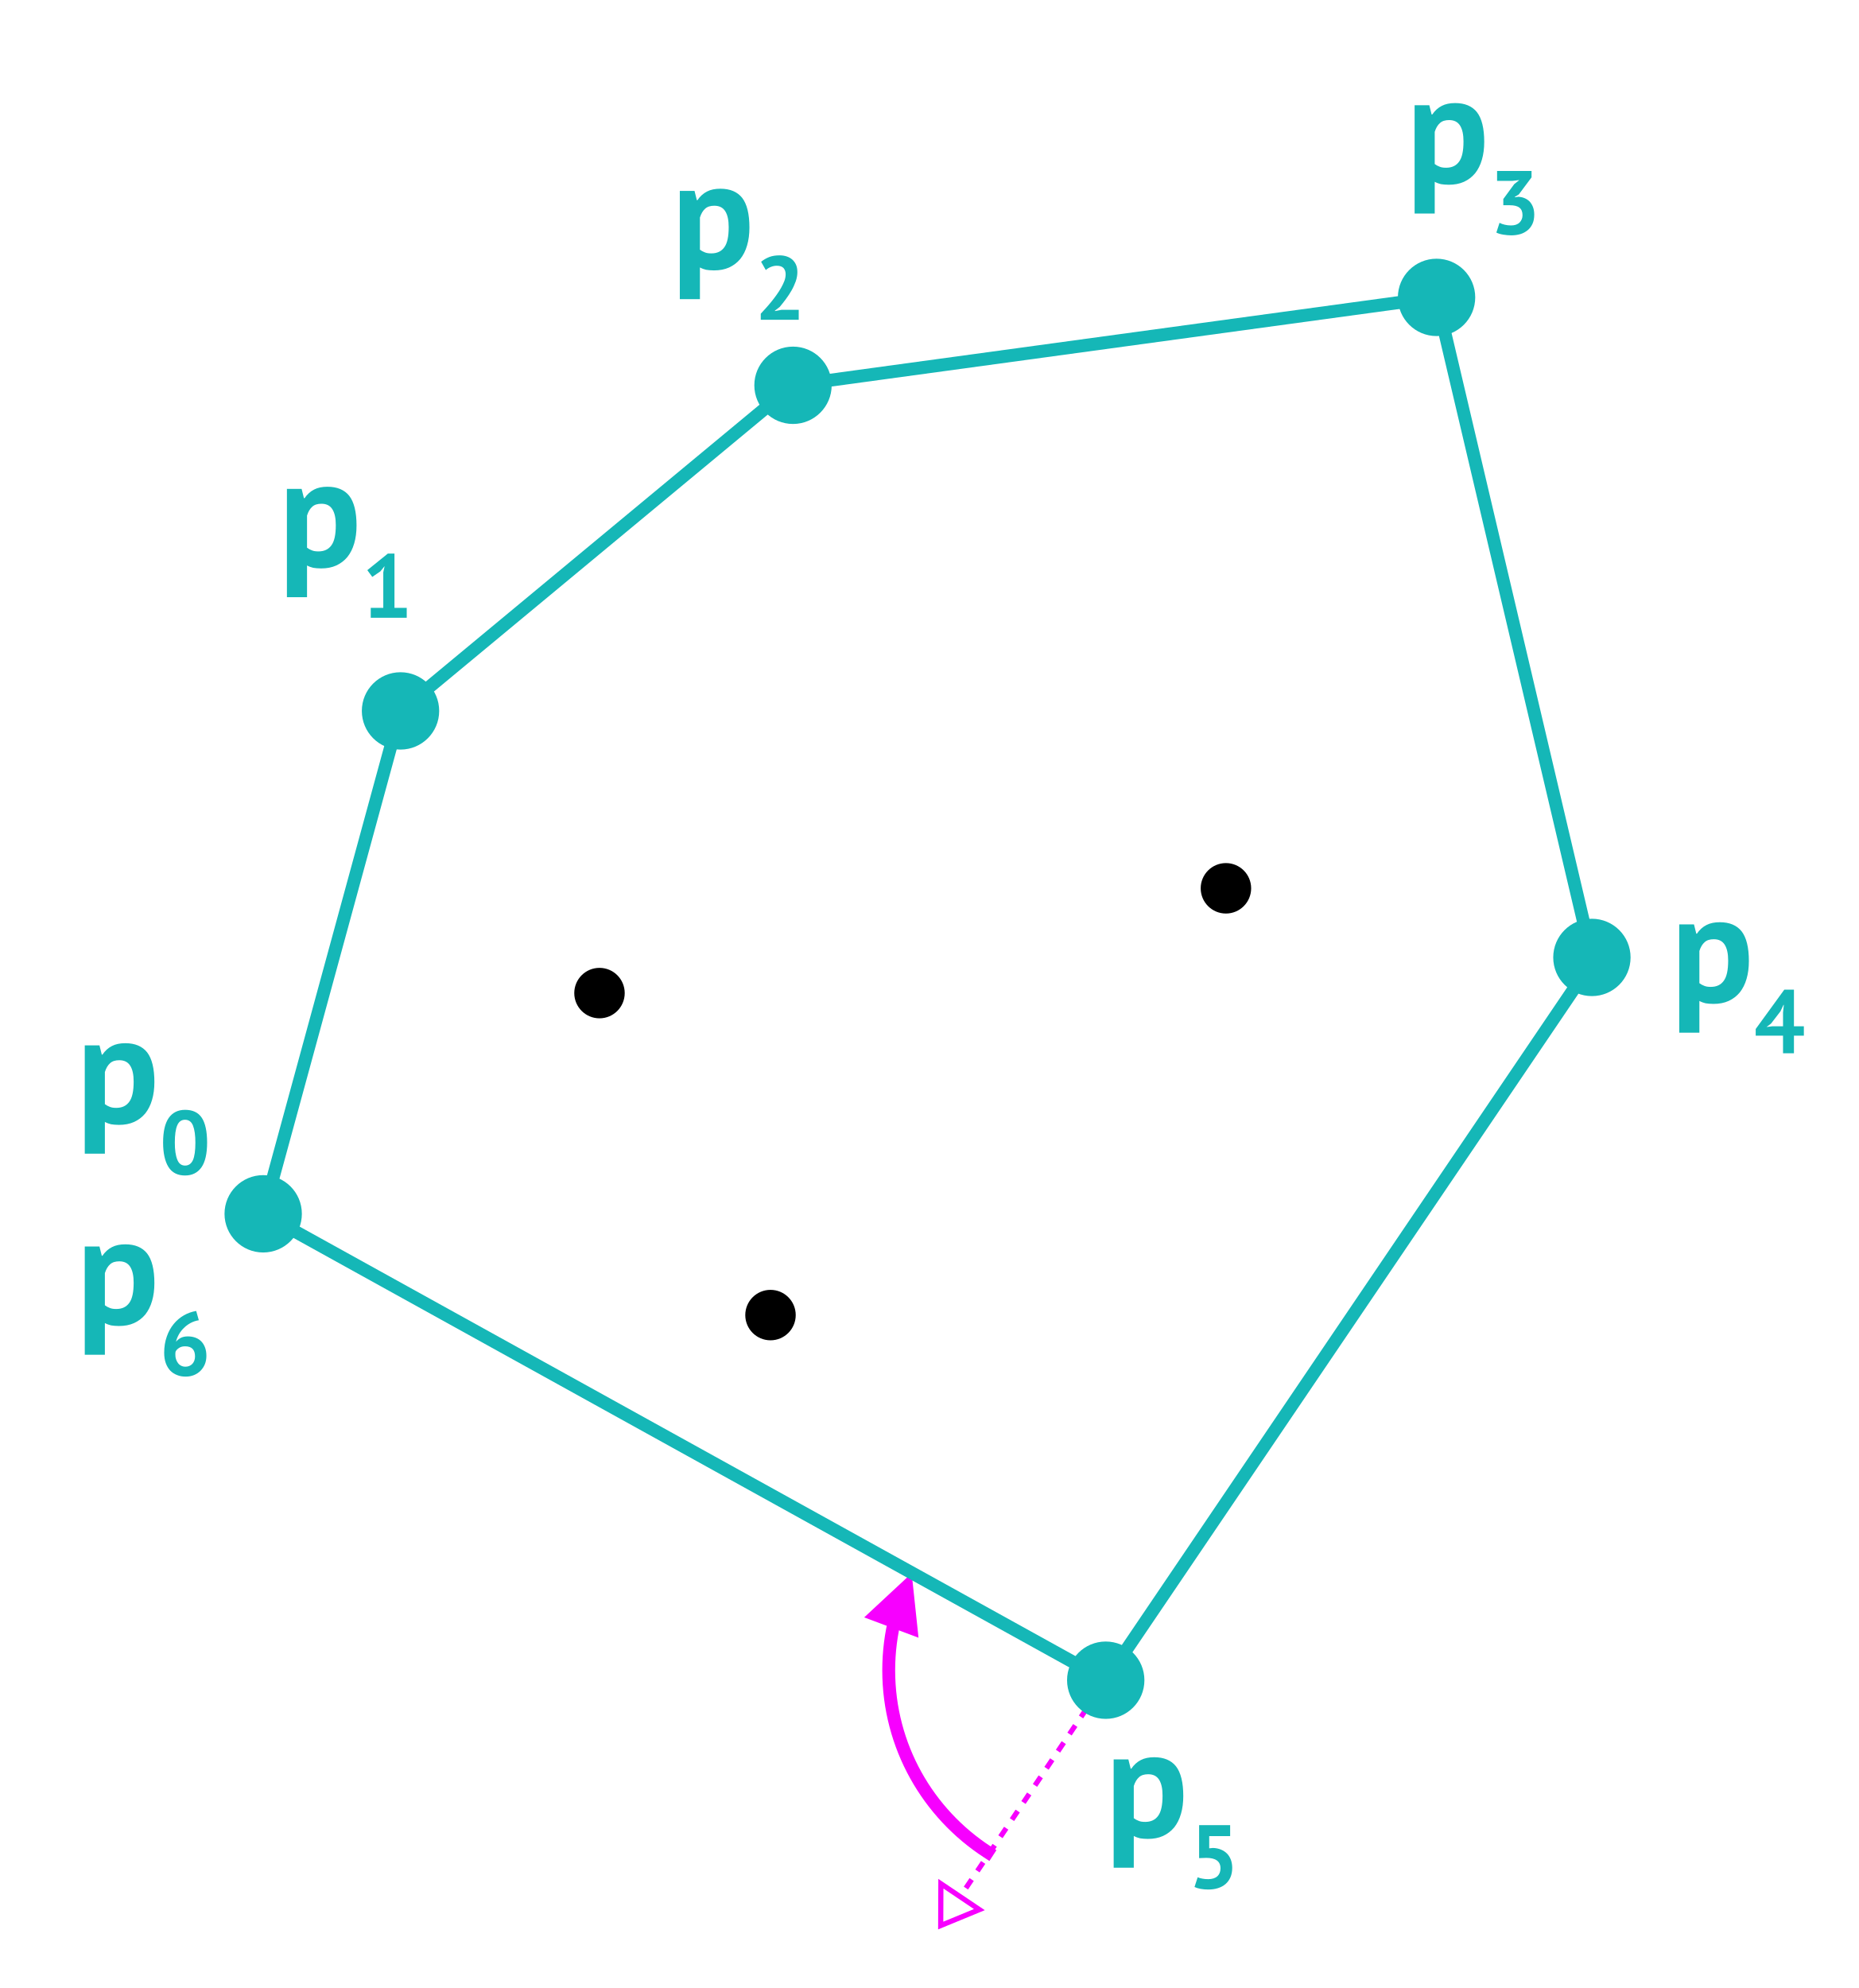
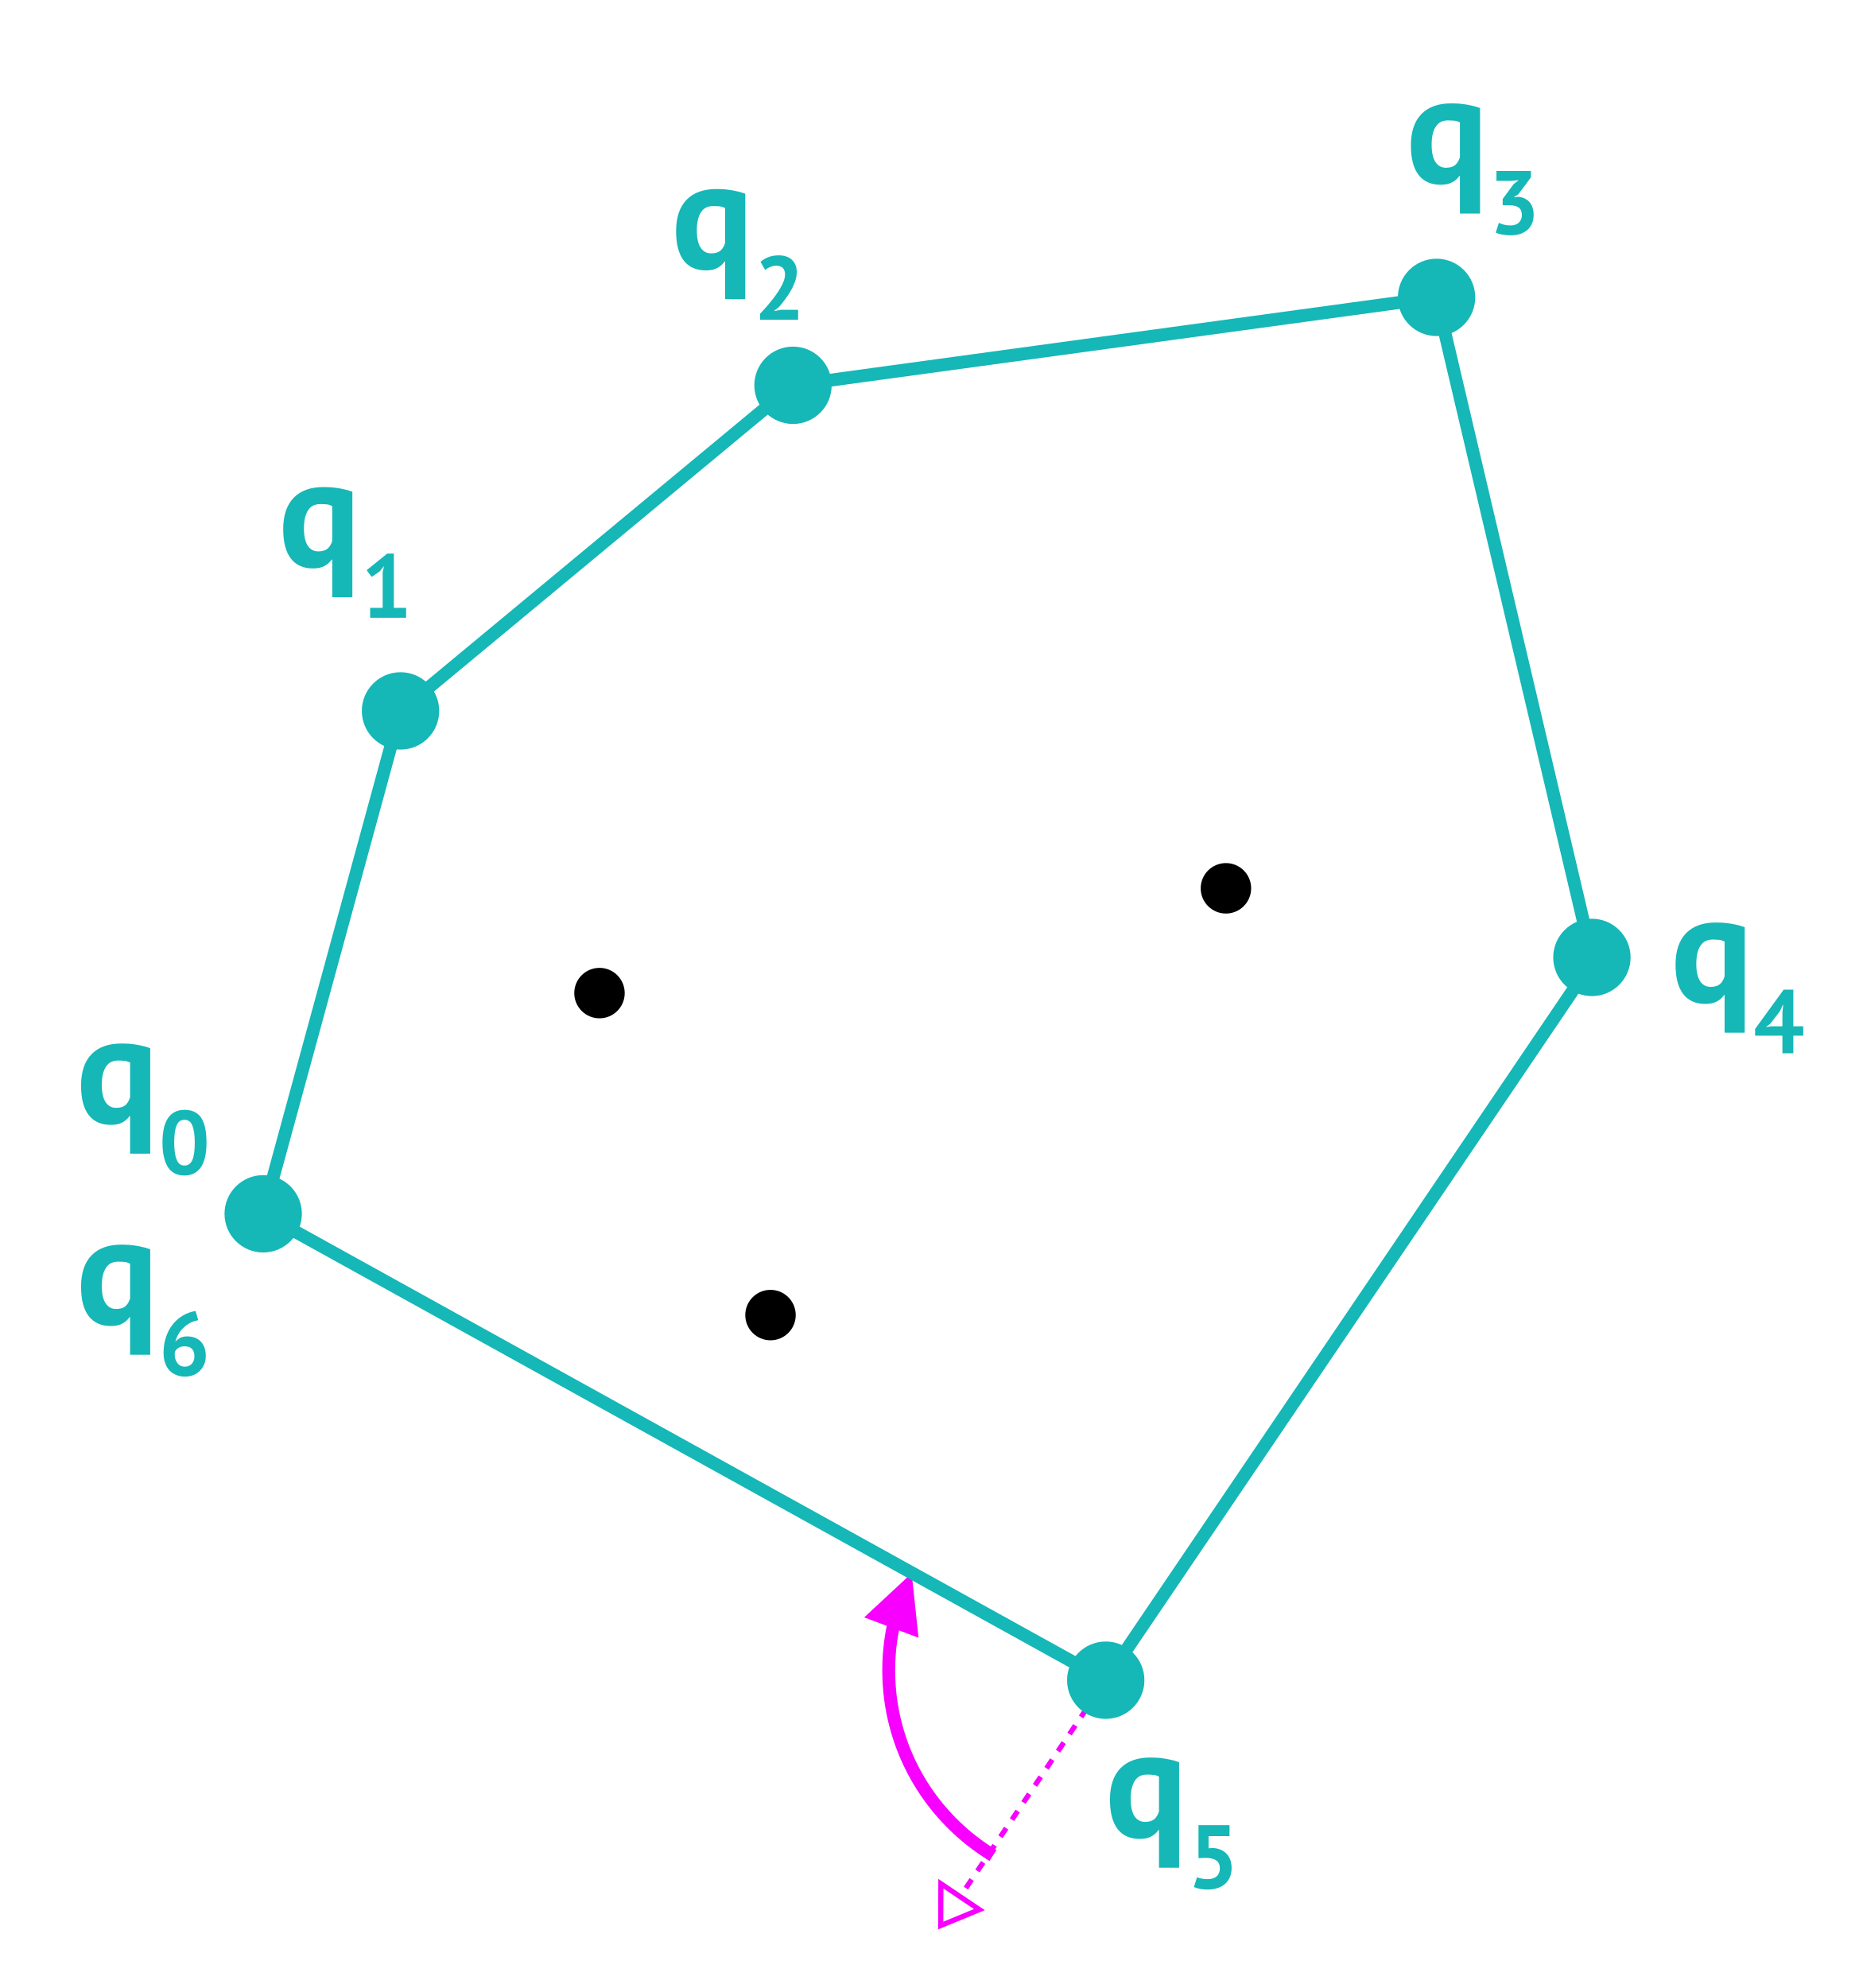
<svg xmlns="http://www.w3.org/2000/svg" width="100%" height="100%" viewBox="0 0 721 771" version="1.1" xml:space="preserve" style="fill-rule:evenodd;clip-rule:evenodd;stroke-miterlimit:10;">
-   <rect id="Geometric-Operations" x="-5182" y="-2034" width="6739" height="2861" style="fill:none;" />
-   <g id="Geometric-Operations1">
+   <rect id="Geometric-Operations-1" x="-5182" y="-2034" width="6739" height="2861" style="fill:none;" />
+   <g id="Geometric-Operations-11">
    <path d="M379.87,740.603L364.867,746.781L364.935,730.556L379.87,740.603Z" style="fill:none;stroke:rgb(247,0,255);stroke-width:2px;" />
    <path d="M617.44,371.317C617.44,371.317 416.615,669.855 372.402,735.579" style="fill:none;stroke:rgb(247,0,255);stroke-width:2px;stroke-linecap:square;stroke-linejoin:round;stroke-dasharray:2,6,0,0;" />
    <path d="M335.188,627.265L353.611,610.136L356.26,635.152L335.188,627.265Z" style="fill:rgb(247,0,255);" />
    <path d="M383.023,718.277C359.964,703.3 344.7,677.318 344.7,647.799C344.7,640.618 345.603,633.648 347.301,626.994" style="fill:none;stroke:rgb(247,0,255);stroke-width:5px;stroke-linecap:square;stroke-linejoin:round;" />
    <path d="M102.083,470.748L155.34,275.709" style="fill:none;stroke:rgb(21,183,183);stroke-width:5px;stroke-linecap:square;stroke-linejoin:round;" />
    <path d="M155.34,275.709L307.574,149.426" style="fill:none;stroke:rgb(21,183,183);stroke-width:5px;stroke-linecap:square;stroke-linejoin:round;" />
    <path d="M307.574,149.426L557.184,115.335" style="fill:none;stroke:rgb(21,183,183);stroke-width:5px;stroke-linecap:square;stroke-linejoin:round;" />
    <path d="M557.184,115.335L617.44,371.317" style="fill:none;stroke:rgb(21,183,183);stroke-width:5px;stroke-linecap:square;stroke-linejoin:round;" />
    <path d="M617.44,373.229L428.877,651.627" style="fill:none;stroke:rgb(21,183,183);stroke-width:5px;stroke-linecap:square;stroke-linejoin:round;" />
    <path d="M428.877,651.627L102.083,470.748" style="fill:none;stroke:rgb(21,183,183);stroke-width:5px;stroke-linecap:square;stroke-linejoin:round;" />
    <circle cx="307.574" cy="149.426" r="15" style="fill:rgb(21,183,183);" />
    <circle cx="428.877" cy="651.627" r="15" style="fill:rgb(21,183,183);" />
    <circle cx="155.34" cy="275.709" r="15" style="fill:rgb(21,183,183);" />
    <circle cx="475.491" cy="344.509" r="9.784" />
    <circle cx="298.849" cy="510.023" r="9.784" />
    <circle cx="102.083" cy="470.748" r="15" style="fill:rgb(21,183,183);" />
    <circle cx="232.522" cy="385.147" r="9.784" />
    <circle cx="557.184" cy="115.335" r="15" style="fill:rgb(21,183,183);" />
    <circle cx="617.44" cy="371.317" r="15" style="fill:rgb(21,183,183);" />
    <g transform="matrix(1,0,0,1,-339.043,-1518.46)">
      <g transform="matrix(60,0,0,60,368.503,1953.88)">
-         <path d="M0.057,-0.5L0.152,-0.5L0.167,-0.44L0.171,-0.44C0.188,-0.465 0.209,-0.484 0.233,-0.496C0.256,-0.508 0.285,-0.514 0.319,-0.514C0.382,-0.514 0.429,-0.494 0.46,-0.455C0.491,-0.415 0.507,-0.351 0.507,-0.263C0.507,-0.22 0.502,-0.182 0.492,-0.148C0.482,-0.113 0.467,-0.084 0.448,-0.06C0.428,-0.036 0.404,-0.018 0.376,-0.005C0.347,0.008 0.315,0.014 0.278,0.014C0.257,0.014 0.24,0.012 0.227,0.01C0.214,0.007 0.2,0.002 0.187,-0.005L0.187,0.2L0.057,0.2L0.057,-0.5ZM0.28,-0.404C0.255,-0.404 0.235,-0.398 0.221,-0.385C0.206,-0.372 0.195,-0.353 0.187,-0.328L0.187,-0.12C0.196,-0.113 0.207,-0.107 0.218,-0.103C0.229,-0.098 0.243,-0.096 0.261,-0.096C0.298,-0.096 0.326,-0.109 0.345,-0.136C0.364,-0.162 0.373,-0.205 0.373,-0.266C0.373,-0.31 0.366,-0.344 0.351,-0.368C0.336,-0.392 0.313,-0.404 0.28,-0.404Z" style="fill:rgb(21,183,183);fill-rule:nonzero;" />
+         <path d="M0.48,0.2L0.35,0.2L0.35,-0.043L0.346,-0.043C0.335,-0.026 0.319,-0.012 0.3,-0.002C0.281,0.009 0.256,0.014 0.225,0.014C0.163,0.014 0.116,-0.007 0.083,-0.049C0.05,-0.091 0.033,-0.155 0.033,-0.24C0.033,-0.329 0.056,-0.397 0.101,-0.443C0.146,-0.489 0.21,-0.512 0.294,-0.512C0.312,-0.512 0.33,-0.511 0.348,-0.51C0.366,-0.508 0.383,-0.506 0.4,-0.503C0.416,-0.5 0.431,-0.496 0.445,-0.493C0.459,-0.489 0.471,-0.485 0.48,-0.482L0.48,0.2ZM0.26,-0.096C0.285,-0.096 0.305,-0.102 0.319,-0.113C0.332,-0.124 0.343,-0.141 0.35,-0.164L0.35,-0.389C0.34,-0.394 0.329,-0.398 0.316,-0.4C0.303,-0.401 0.289,-0.402 0.273,-0.402C0.238,-0.402 0.211,-0.389 0.194,-0.362C0.176,-0.335 0.167,-0.296 0.167,-0.245C0.167,-0.196 0.175,-0.159 0.191,-0.134C0.207,-0.109 0.23,-0.096 0.26,-0.096Z" style="fill:rgb(21,183,183);fill-rule:nonzero;" />
      </g>
-       <g transform="matrix(34.98,0,0,34.98,400.903,1973.86)">
+       <g transform="matrix(34.98,0,0,34.98,400.663,1973.86)">
        <path d="M0.04,-0.351C0.04,-0.474 0.061,-0.565 0.103,-0.625C0.145,-0.684 0.205,-0.714 0.284,-0.714C0.368,-0.714 0.43,-0.685 0.469,-0.626C0.508,-0.567 0.528,-0.475 0.528,-0.351C0.528,-0.228 0.507,-0.136 0.465,-0.076C0.422,-0.016 0.362,0.014 0.283,0.014C0.2,0.014 0.138,-0.018 0.099,-0.081C0.06,-0.144 0.04,-0.234 0.04,-0.351ZM0.17,-0.351C0.17,-0.27 0.179,-0.207 0.197,-0.163C0.214,-0.118 0.243,-0.096 0.284,-0.096C0.323,-0.096 0.352,-0.116 0.371,-0.157C0.389,-0.198 0.398,-0.262 0.398,-0.351C0.398,-0.432 0.389,-0.494 0.372,-0.538C0.355,-0.582 0.325,-0.604 0.283,-0.604C0.243,-0.604 0.214,-0.583 0.197,-0.542C0.179,-0.501 0.17,-0.437 0.17,-0.351Z" style="fill:rgb(21,183,183);fill-rule:nonzero;" />
      </g>
    </g>
    <g transform="matrix(1,0,0,1,-339.043,-1440.46)">
      <g transform="matrix(60,0,0,60,368.503,1953.88)">
-         <path d="M0.057,-0.5L0.152,-0.5L0.167,-0.44L0.171,-0.44C0.188,-0.465 0.209,-0.484 0.233,-0.496C0.256,-0.508 0.285,-0.514 0.319,-0.514C0.382,-0.514 0.429,-0.494 0.46,-0.455C0.491,-0.415 0.507,-0.351 0.507,-0.263C0.507,-0.22 0.502,-0.182 0.492,-0.148C0.482,-0.113 0.467,-0.084 0.448,-0.06C0.428,-0.036 0.404,-0.018 0.376,-0.005C0.347,0.008 0.315,0.014 0.278,0.014C0.257,0.014 0.24,0.012 0.227,0.01C0.214,0.007 0.2,0.002 0.187,-0.005L0.187,0.2L0.057,0.2L0.057,-0.5ZM0.28,-0.404C0.255,-0.404 0.235,-0.398 0.221,-0.385C0.206,-0.372 0.195,-0.353 0.187,-0.328L0.187,-0.12C0.196,-0.113 0.207,-0.107 0.218,-0.103C0.229,-0.098 0.243,-0.096 0.261,-0.096C0.298,-0.096 0.326,-0.109 0.345,-0.136C0.364,-0.162 0.373,-0.205 0.373,-0.266C0.373,-0.31 0.366,-0.344 0.351,-0.368C0.336,-0.392 0.313,-0.404 0.28,-0.404Z" style="fill:rgb(21,183,183);fill-rule:nonzero;" />
+         <path d="M0.48,0.2L0.35,0.2L0.35,-0.043L0.346,-0.043C0.335,-0.026 0.319,-0.012 0.3,-0.002C0.281,0.009 0.256,0.014 0.225,0.014C0.163,0.014 0.116,-0.007 0.083,-0.049C0.05,-0.091 0.033,-0.155 0.033,-0.24C0.033,-0.329 0.056,-0.397 0.101,-0.443C0.146,-0.489 0.21,-0.512 0.294,-0.512C0.312,-0.512 0.33,-0.511 0.348,-0.51C0.366,-0.508 0.383,-0.506 0.4,-0.503C0.416,-0.5 0.431,-0.496 0.445,-0.493C0.459,-0.489 0.471,-0.485 0.48,-0.482L0.48,0.2ZM0.26,-0.096C0.285,-0.096 0.305,-0.102 0.319,-0.113C0.332,-0.124 0.343,-0.141 0.35,-0.164L0.35,-0.389C0.34,-0.394 0.329,-0.398 0.316,-0.4C0.303,-0.401 0.289,-0.402 0.273,-0.402C0.238,-0.402 0.211,-0.389 0.194,-0.362C0.176,-0.335 0.167,-0.296 0.167,-0.245C0.167,-0.196 0.175,-0.159 0.191,-0.134C0.207,-0.109 0.23,-0.096 0.26,-0.096Z" style="fill:rgb(21,183,183);fill-rule:nonzero;" />
      </g>
-       <g transform="matrix(34.98,0,0,34.98,400.903,1973.86)">
+       <g transform="matrix(34.98,0,0,34.98,400.663,1973.86)">
        <path d="M0.52,-0.217C0.52,-0.184 0.515,-0.154 0.504,-0.126C0.493,-0.098 0.477,-0.074 0.457,-0.053C0.437,-0.032 0.413,-0.016 0.385,-0.004C0.356,0.008 0.325,0.014 0.291,0.014C0.256,0.014 0.225,0.009 0.196,-0.003C0.167,-0.014 0.141,-0.03 0.12,-0.052C0.099,-0.074 0.082,-0.102 0.07,-0.135C0.058,-0.168 0.052,-0.207 0.052,-0.251C0.052,-0.317 0.062,-0.377 0.081,-0.43C0.099,-0.483 0.125,-0.53 0.158,-0.57C0.19,-0.609 0.228,-0.641 0.271,-0.666C0.314,-0.69 0.359,-0.706 0.407,-0.714L0.436,-0.611C0.403,-0.606 0.372,-0.595 0.344,-0.58C0.316,-0.565 0.291,-0.546 0.27,-0.525C0.248,-0.504 0.23,-0.48 0.215,-0.454C0.2,-0.427 0.189,-0.4 0.183,-0.372C0.196,-0.389 0.214,-0.403 0.235,-0.415C0.256,-0.426 0.283,-0.432 0.315,-0.432C0.345,-0.432 0.373,-0.427 0.398,-0.418C0.423,-0.409 0.445,-0.395 0.463,-0.377C0.481,-0.358 0.495,-0.336 0.505,-0.309C0.515,-0.282 0.52,-0.252 0.52,-0.217ZM0.394,-0.21C0.394,-0.285 0.357,-0.322 0.284,-0.322C0.257,-0.322 0.235,-0.316 0.217,-0.304C0.198,-0.292 0.185,-0.278 0.178,-0.262C0.177,-0.255 0.176,-0.248 0.176,-0.243L0.176,-0.227C0.176,-0.211 0.178,-0.195 0.183,-0.18C0.188,-0.164 0.195,-0.15 0.204,-0.138C0.213,-0.125 0.224,-0.115 0.238,-0.108C0.252,-0.1 0.269,-0.096 0.288,-0.096C0.319,-0.096 0.345,-0.107 0.365,-0.128C0.384,-0.149 0.394,-0.177 0.394,-0.21Z" style="fill:rgb(21,183,183);fill-rule:nonzero;" />
      </g>
    </g>
    <g transform="matrix(1,0,0,1,-260.636,-1734.27)">
      <g transform="matrix(60,0,0,60,368.503,1953.88)">
-         <path d="M0.057,-0.5L0.152,-0.5L0.167,-0.44L0.171,-0.44C0.188,-0.465 0.209,-0.484 0.233,-0.496C0.256,-0.508 0.285,-0.514 0.319,-0.514C0.382,-0.514 0.429,-0.494 0.46,-0.455C0.491,-0.415 0.507,-0.351 0.507,-0.263C0.507,-0.22 0.502,-0.182 0.492,-0.148C0.482,-0.113 0.467,-0.084 0.448,-0.06C0.428,-0.036 0.404,-0.018 0.376,-0.005C0.347,0.008 0.315,0.014 0.278,0.014C0.257,0.014 0.24,0.012 0.227,0.01C0.214,0.007 0.2,0.002 0.187,-0.005L0.187,0.2L0.057,0.2L0.057,-0.5ZM0.28,-0.404C0.255,-0.404 0.235,-0.398 0.221,-0.385C0.206,-0.372 0.195,-0.353 0.187,-0.328L0.187,-0.12C0.196,-0.113 0.207,-0.107 0.218,-0.103C0.229,-0.098 0.243,-0.096 0.261,-0.096C0.298,-0.096 0.326,-0.109 0.345,-0.136C0.364,-0.162 0.373,-0.205 0.373,-0.266C0.373,-0.31 0.366,-0.344 0.351,-0.368C0.336,-0.392 0.313,-0.404 0.28,-0.404Z" style="fill:rgb(21,183,183);fill-rule:nonzero;" />
+         <path d="M0.48,0.2L0.35,0.2L0.35,-0.043L0.346,-0.043C0.335,-0.026 0.319,-0.012 0.3,-0.002C0.281,0.009 0.256,0.014 0.225,0.014C0.163,0.014 0.116,-0.007 0.083,-0.049C0.05,-0.091 0.033,-0.155 0.033,-0.24C0.033,-0.329 0.056,-0.397 0.101,-0.443C0.146,-0.489 0.21,-0.512 0.294,-0.512C0.312,-0.512 0.33,-0.511 0.348,-0.51C0.366,-0.508 0.383,-0.506 0.4,-0.503C0.416,-0.5 0.431,-0.496 0.445,-0.493C0.459,-0.489 0.471,-0.485 0.48,-0.482L0.48,0.2ZM0.26,-0.096C0.285,-0.096 0.305,-0.102 0.319,-0.113C0.332,-0.124 0.343,-0.141 0.35,-0.164L0.35,-0.389C0.34,-0.394 0.329,-0.398 0.316,-0.4C0.303,-0.401 0.289,-0.402 0.273,-0.402C0.238,-0.402 0.211,-0.389 0.194,-0.362C0.176,-0.335 0.167,-0.296 0.167,-0.245C0.167,-0.196 0.175,-0.159 0.191,-0.134C0.207,-0.109 0.23,-0.096 0.26,-0.096Z" style="fill:rgb(21,183,183);fill-rule:nonzero;" />
      </g>
-       <g transform="matrix(34.98,0,0,34.98,400.903,1973.86)">
+       <g transform="matrix(34.98,0,0,34.98,400.663,1973.86)">
        <path d="M0.101,-0.11L0.24,-0.11L0.24,-0.505L0.255,-0.573L0.207,-0.514L0.118,-0.453L0.063,-0.528L0.291,-0.712L0.364,-0.712L0.364,-0.11L0.5,-0.11L0.5,-0L0.101,-0L0.101,-0.11Z" style="fill:rgb(21,183,183);fill-rule:nonzero;" />
      </g>
    </g>
    <g transform="matrix(1,0,0,1,-108.247,-1849.85)">
      <g transform="matrix(60,0,0,60,368.503,1953.88)">
-         <path d="M0.057,-0.5L0.152,-0.5L0.167,-0.44L0.171,-0.44C0.188,-0.465 0.209,-0.484 0.233,-0.496C0.256,-0.508 0.285,-0.514 0.319,-0.514C0.382,-0.514 0.429,-0.494 0.46,-0.455C0.491,-0.415 0.507,-0.351 0.507,-0.263C0.507,-0.22 0.502,-0.182 0.492,-0.148C0.482,-0.113 0.467,-0.084 0.448,-0.06C0.428,-0.036 0.404,-0.018 0.376,-0.005C0.347,0.008 0.315,0.014 0.278,0.014C0.257,0.014 0.24,0.012 0.227,0.01C0.214,0.007 0.2,0.002 0.187,-0.005L0.187,0.2L0.057,0.2L0.057,-0.5ZM0.28,-0.404C0.255,-0.404 0.235,-0.398 0.221,-0.385C0.206,-0.372 0.195,-0.353 0.187,-0.328L0.187,-0.12C0.196,-0.113 0.207,-0.107 0.218,-0.103C0.229,-0.098 0.243,-0.096 0.261,-0.096C0.298,-0.096 0.326,-0.109 0.345,-0.136C0.364,-0.162 0.373,-0.205 0.373,-0.266C0.373,-0.31 0.366,-0.344 0.351,-0.368C0.336,-0.392 0.313,-0.404 0.28,-0.404Z" style="fill:rgb(21,183,183);fill-rule:nonzero;" />
+         <path d="M0.48,0.2L0.35,0.2L0.35,-0.043L0.346,-0.043C0.335,-0.026 0.319,-0.012 0.3,-0.002C0.281,0.009 0.256,0.014 0.225,0.014C0.163,0.014 0.116,-0.007 0.083,-0.049C0.05,-0.091 0.033,-0.155 0.033,-0.24C0.033,-0.329 0.056,-0.397 0.101,-0.443C0.146,-0.489 0.21,-0.512 0.294,-0.512C0.312,-0.512 0.33,-0.511 0.348,-0.51C0.366,-0.508 0.383,-0.506 0.4,-0.503C0.416,-0.5 0.431,-0.496 0.445,-0.493C0.459,-0.489 0.471,-0.485 0.48,-0.482L0.48,0.2ZM0.26,-0.096C0.285,-0.096 0.305,-0.102 0.319,-0.113C0.332,-0.124 0.343,-0.141 0.35,-0.164L0.35,-0.389C0.34,-0.394 0.329,-0.398 0.316,-0.4C0.303,-0.401 0.289,-0.402 0.273,-0.402C0.238,-0.402 0.211,-0.389 0.194,-0.362C0.176,-0.335 0.167,-0.296 0.167,-0.245C0.167,-0.196 0.175,-0.159 0.191,-0.134C0.207,-0.109 0.23,-0.096 0.26,-0.096Z" style="fill:rgb(21,183,183);fill-rule:nonzero;" />
      </g>
-       <g transform="matrix(34.98,0,0,34.98,400.903,1973.86)">
+       <g transform="matrix(34.98,0,0,34.98,400.663,1973.86)">
        <path d="M0.475,-0.529C0.475,-0.495 0.469,-0.461 0.457,-0.426C0.444,-0.391 0.429,-0.357 0.41,-0.324C0.391,-0.291 0.37,-0.259 0.347,-0.228C0.324,-0.197 0.301,-0.168 0.279,-0.142L0.226,-0.101L0.226,-0.096L0.298,-0.11L0.49,-0.11L0.49,-0L0.069,-0L0.069,-0.067C0.085,-0.084 0.103,-0.103 0.123,-0.126C0.143,-0.148 0.163,-0.171 0.184,-0.197C0.204,-0.222 0.224,-0.247 0.243,-0.274C0.262,-0.301 0.28,-0.327 0.295,-0.355C0.31,-0.382 0.323,-0.408 0.332,-0.433C0.341,-0.458 0.345,-0.482 0.345,-0.505C0.345,-0.532 0.337,-0.555 0.322,-0.573C0.306,-0.59 0.281,-0.599 0.247,-0.599C0.226,-0.599 0.204,-0.595 0.182,-0.586C0.159,-0.577 0.14,-0.565 0.125,-0.551L0.073,-0.643C0.099,-0.664 0.129,-0.682 0.162,-0.695C0.195,-0.708 0.233,-0.714 0.278,-0.714C0.307,-0.714 0.333,-0.71 0.357,-0.702C0.381,-0.694 0.402,-0.682 0.419,-0.667C0.436,-0.652 0.45,-0.632 0.46,-0.61C0.47,-0.587 0.475,-0.56 0.475,-0.529Z" style="fill:rgb(21,183,183);fill-rule:nonzero;" />
      </g>
    </g>
    <g transform="matrix(1,0,0,1,176.754,-1883.07)">
      <g transform="matrix(60,0,0,60,368.503,1953.88)">
-         <path d="M0.057,-0.5L0.152,-0.5L0.167,-0.44L0.171,-0.44C0.188,-0.465 0.209,-0.484 0.233,-0.496C0.256,-0.508 0.285,-0.514 0.319,-0.514C0.382,-0.514 0.429,-0.494 0.46,-0.455C0.491,-0.415 0.507,-0.351 0.507,-0.263C0.507,-0.22 0.502,-0.182 0.492,-0.148C0.482,-0.113 0.467,-0.084 0.448,-0.06C0.428,-0.036 0.404,-0.018 0.376,-0.005C0.347,0.008 0.315,0.014 0.278,0.014C0.257,0.014 0.24,0.012 0.227,0.01C0.214,0.007 0.2,0.002 0.187,-0.005L0.187,0.2L0.057,0.2L0.057,-0.5ZM0.28,-0.404C0.255,-0.404 0.235,-0.398 0.221,-0.385C0.206,-0.372 0.195,-0.353 0.187,-0.328L0.187,-0.12C0.196,-0.113 0.207,-0.107 0.218,-0.103C0.229,-0.098 0.243,-0.096 0.261,-0.096C0.298,-0.096 0.326,-0.109 0.345,-0.136C0.364,-0.162 0.373,-0.205 0.373,-0.266C0.373,-0.31 0.366,-0.344 0.351,-0.368C0.336,-0.392 0.313,-0.404 0.28,-0.404Z" style="fill:rgb(21,183,183);fill-rule:nonzero;" />
+         <path d="M0.48,0.2L0.35,0.2L0.35,-0.043L0.346,-0.043C0.335,-0.026 0.319,-0.012 0.3,-0.002C0.281,0.009 0.256,0.014 0.225,0.014C0.163,0.014 0.116,-0.007 0.083,-0.049C0.05,-0.091 0.033,-0.155 0.033,-0.24C0.033,-0.329 0.056,-0.397 0.101,-0.443C0.146,-0.489 0.21,-0.512 0.294,-0.512C0.312,-0.512 0.33,-0.511 0.348,-0.51C0.366,-0.508 0.383,-0.506 0.4,-0.503C0.416,-0.5 0.431,-0.496 0.445,-0.493C0.459,-0.489 0.471,-0.485 0.48,-0.482L0.48,0.2ZM0.26,-0.096C0.285,-0.096 0.305,-0.102 0.319,-0.113C0.332,-0.124 0.343,-0.141 0.35,-0.164L0.35,-0.389C0.34,-0.394 0.329,-0.398 0.316,-0.4C0.303,-0.401 0.289,-0.402 0.273,-0.402C0.238,-0.402 0.211,-0.389 0.194,-0.362C0.176,-0.335 0.167,-0.296 0.167,-0.245C0.167,-0.196 0.175,-0.159 0.191,-0.134C0.207,-0.109 0.23,-0.096 0.26,-0.096Z" style="fill:rgb(21,183,183);fill-rule:nonzero;" />
      </g>
-       <g transform="matrix(34.98,0,0,34.98,400.903,1973.86)">
+       <g transform="matrix(34.98,0,0,34.98,400.663,1973.86)">
        <path d="M0.241,-0.096C0.282,-0.096 0.314,-0.107 0.336,-0.129C0.357,-0.151 0.368,-0.178 0.368,-0.209C0.368,-0.247 0.357,-0.275 0.334,-0.293C0.311,-0.311 0.276,-0.32 0.227,-0.32L0.155,-0.32L0.155,-0.389L0.276,-0.554L0.333,-0.599L0.254,-0.59L0.086,-0.59L0.086,-0.7L0.468,-0.7L0.468,-0.629L0.327,-0.44L0.283,-0.413L0.283,-0.408L0.325,-0.414C0.348,-0.412 0.371,-0.407 0.392,-0.398C0.413,-0.389 0.431,-0.377 0.447,-0.361C0.462,-0.344 0.475,-0.324 0.484,-0.3C0.493,-0.276 0.498,-0.248 0.498,-0.217C0.498,-0.178 0.492,-0.144 0.479,-0.115C0.466,-0.086 0.448,-0.062 0.425,-0.043C0.401,-0.024 0.375,-0.009 0.344,-0C0.313,0.009 0.28,0.014 0.245,0.014C0.216,0.014 0.185,0.011 0.154,0.006C0.123,0.001 0.097,-0.007 0.078,-0.017L0.113,-0.125C0.13,-0.116 0.15,-0.109 0.171,-0.104C0.192,-0.099 0.215,-0.096 0.241,-0.096Z" style="fill:rgb(21,183,183);fill-rule:nonzero;" />
      </g>
    </g>
    <g transform="matrix(1,0,0,1,279.407,-1565.38)">
      <g transform="matrix(60,0,0,60,368.503,1953.88)">
-         <path d="M0.057,-0.5L0.152,-0.5L0.167,-0.44L0.171,-0.44C0.188,-0.465 0.209,-0.484 0.233,-0.496C0.256,-0.508 0.285,-0.514 0.319,-0.514C0.382,-0.514 0.429,-0.494 0.46,-0.455C0.491,-0.415 0.507,-0.351 0.507,-0.263C0.507,-0.22 0.502,-0.182 0.492,-0.148C0.482,-0.113 0.467,-0.084 0.448,-0.06C0.428,-0.036 0.404,-0.018 0.376,-0.005C0.347,0.008 0.315,0.014 0.278,0.014C0.257,0.014 0.24,0.012 0.227,0.01C0.214,0.007 0.2,0.002 0.187,-0.005L0.187,0.2L0.057,0.2L0.057,-0.5ZM0.28,-0.404C0.255,-0.404 0.235,-0.398 0.221,-0.385C0.206,-0.372 0.195,-0.353 0.187,-0.328L0.187,-0.12C0.196,-0.113 0.207,-0.107 0.218,-0.103C0.229,-0.098 0.243,-0.096 0.261,-0.096C0.298,-0.096 0.326,-0.109 0.345,-0.136C0.364,-0.162 0.373,-0.205 0.373,-0.266C0.373,-0.31 0.366,-0.344 0.351,-0.368C0.336,-0.392 0.313,-0.404 0.28,-0.404Z" style="fill:rgb(21,183,183);fill-rule:nonzero;" />
+         <path d="M0.48,0.2L0.35,0.2L0.35,-0.043L0.346,-0.043C0.335,-0.026 0.319,-0.012 0.3,-0.002C0.281,0.009 0.256,0.014 0.225,0.014C0.163,0.014 0.116,-0.007 0.083,-0.049C0.05,-0.091 0.033,-0.155 0.033,-0.24C0.033,-0.329 0.056,-0.397 0.101,-0.443C0.146,-0.489 0.21,-0.512 0.294,-0.512C0.312,-0.512 0.33,-0.511 0.348,-0.51C0.366,-0.508 0.383,-0.506 0.4,-0.503C0.416,-0.5 0.431,-0.496 0.445,-0.493C0.459,-0.489 0.471,-0.485 0.48,-0.482L0.48,0.2ZM0.26,-0.096C0.285,-0.096 0.305,-0.102 0.319,-0.113C0.332,-0.124 0.343,-0.141 0.35,-0.164L0.35,-0.389C0.34,-0.394 0.329,-0.398 0.316,-0.4C0.303,-0.401 0.289,-0.402 0.273,-0.402C0.238,-0.402 0.211,-0.389 0.194,-0.362C0.176,-0.335 0.167,-0.296 0.167,-0.245C0.167,-0.196 0.175,-0.159 0.191,-0.134C0.207,-0.109 0.23,-0.096 0.26,-0.096Z" style="fill:rgb(21,183,183);fill-rule:nonzero;" />
      </g>
-       <g transform="matrix(34.98,0,0,34.98,400.903,1973.86)">
+       <g transform="matrix(34.98,0,0,34.98,400.663,1973.86)">
        <path d="M0.553,-0.195L0.443,-0.195L0.443,-0L0.322,-0L0.322,-0.195L0.019,-0.195L0.019,-0.269L0.336,-0.705L0.443,-0.705L0.443,-0.299L0.553,-0.299L0.553,-0.195ZM0.322,-0.452L0.331,-0.536L0.327,-0.536L0.293,-0.464L0.189,-0.329L0.139,-0.291L0.203,-0.299L0.322,-0.299L0.322,-0.452Z" style="fill:rgb(21,183,183);fill-rule:nonzero;" />
      </g>
    </g>
    <g transform="matrix(1,0,0,1,60.0293,-1241.54)">
      <g transform="matrix(60,0,0,60,368.503,1953.88)">
-         <path d="M0.057,-0.5L0.152,-0.5L0.167,-0.44L0.171,-0.44C0.188,-0.465 0.209,-0.484 0.233,-0.496C0.256,-0.508 0.285,-0.514 0.319,-0.514C0.382,-0.514 0.429,-0.494 0.46,-0.455C0.491,-0.415 0.507,-0.351 0.507,-0.263C0.507,-0.22 0.502,-0.182 0.492,-0.148C0.482,-0.113 0.467,-0.084 0.448,-0.06C0.428,-0.036 0.404,-0.018 0.376,-0.005C0.347,0.008 0.315,0.014 0.278,0.014C0.257,0.014 0.24,0.012 0.227,0.01C0.214,0.007 0.2,0.002 0.187,-0.005L0.187,0.2L0.057,0.2L0.057,-0.5ZM0.28,-0.404C0.255,-0.404 0.235,-0.398 0.221,-0.385C0.206,-0.372 0.195,-0.353 0.187,-0.328L0.187,-0.12C0.196,-0.113 0.207,-0.107 0.218,-0.103C0.229,-0.098 0.243,-0.096 0.261,-0.096C0.298,-0.096 0.326,-0.109 0.345,-0.136C0.364,-0.162 0.373,-0.205 0.373,-0.266C0.373,-0.31 0.366,-0.344 0.351,-0.368C0.336,-0.392 0.313,-0.404 0.28,-0.404Z" style="fill:rgb(21,183,183);fill-rule:nonzero;" />
+         <path d="M0.48,0.2L0.35,0.2L0.35,-0.043L0.346,-0.043C0.335,-0.026 0.319,-0.012 0.3,-0.002C0.281,0.009 0.256,0.014 0.225,0.014C0.163,0.014 0.116,-0.007 0.083,-0.049C0.05,-0.091 0.033,-0.155 0.033,-0.24C0.033,-0.329 0.056,-0.397 0.101,-0.443C0.146,-0.489 0.21,-0.512 0.294,-0.512C0.312,-0.512 0.33,-0.511 0.348,-0.51C0.366,-0.508 0.383,-0.506 0.4,-0.503C0.416,-0.5 0.431,-0.496 0.445,-0.493C0.459,-0.489 0.471,-0.485 0.48,-0.482L0.48,0.2ZM0.26,-0.096C0.285,-0.096 0.305,-0.102 0.319,-0.113C0.332,-0.124 0.343,-0.141 0.35,-0.164L0.35,-0.389C0.34,-0.394 0.329,-0.398 0.316,-0.4C0.303,-0.401 0.289,-0.402 0.273,-0.402C0.238,-0.402 0.211,-0.389 0.194,-0.362C0.176,-0.335 0.167,-0.296 0.167,-0.245C0.167,-0.196 0.175,-0.159 0.191,-0.134C0.207,-0.109 0.23,-0.096 0.26,-0.096Z" style="fill:rgb(21,183,183);fill-rule:nonzero;" />
      </g>
-       <g transform="matrix(34.98,0,0,34.98,400.903,1973.86)">
+       <g transform="matrix(34.98,0,0,34.98,400.663,1973.86)">
        <path d="M0.22,-0.101C0.264,-0.101 0.298,-0.112 0.321,-0.133C0.344,-0.154 0.356,-0.184 0.356,-0.221C0.356,-0.261 0.342,-0.29 0.315,-0.309C0.288,-0.328 0.249,-0.337 0.198,-0.337L0.119,-0.334L0.119,-0.7L0.463,-0.7L0.463,-0.578L0.231,-0.578L0.231,-0.443L0.272,-0.447C0.305,-0.446 0.334,-0.44 0.361,-0.429C0.387,-0.418 0.409,-0.404 0.428,-0.385C0.447,-0.366 0.461,-0.342 0.471,-0.316C0.481,-0.289 0.486,-0.258 0.486,-0.225C0.486,-0.186 0.479,-0.151 0.466,-0.121C0.453,-0.091 0.434,-0.066 0.411,-0.046C0.387,-0.026 0.359,-0.011 0.327,-0.001C0.295,0.009 0.26,0.014 0.222,0.014C0.192,0.014 0.164,0.012 0.137,0.007C0.11,0.002 0.087,-0.005 0.068,-0.014L0.103,-0.122C0.118,-0.115 0.135,-0.11 0.154,-0.107C0.172,-0.103 0.194,-0.101 0.22,-0.101Z" style="fill:rgb(21,183,183);fill-rule:nonzero;" />
      </g>
    </g>
  </g>
</svg>
